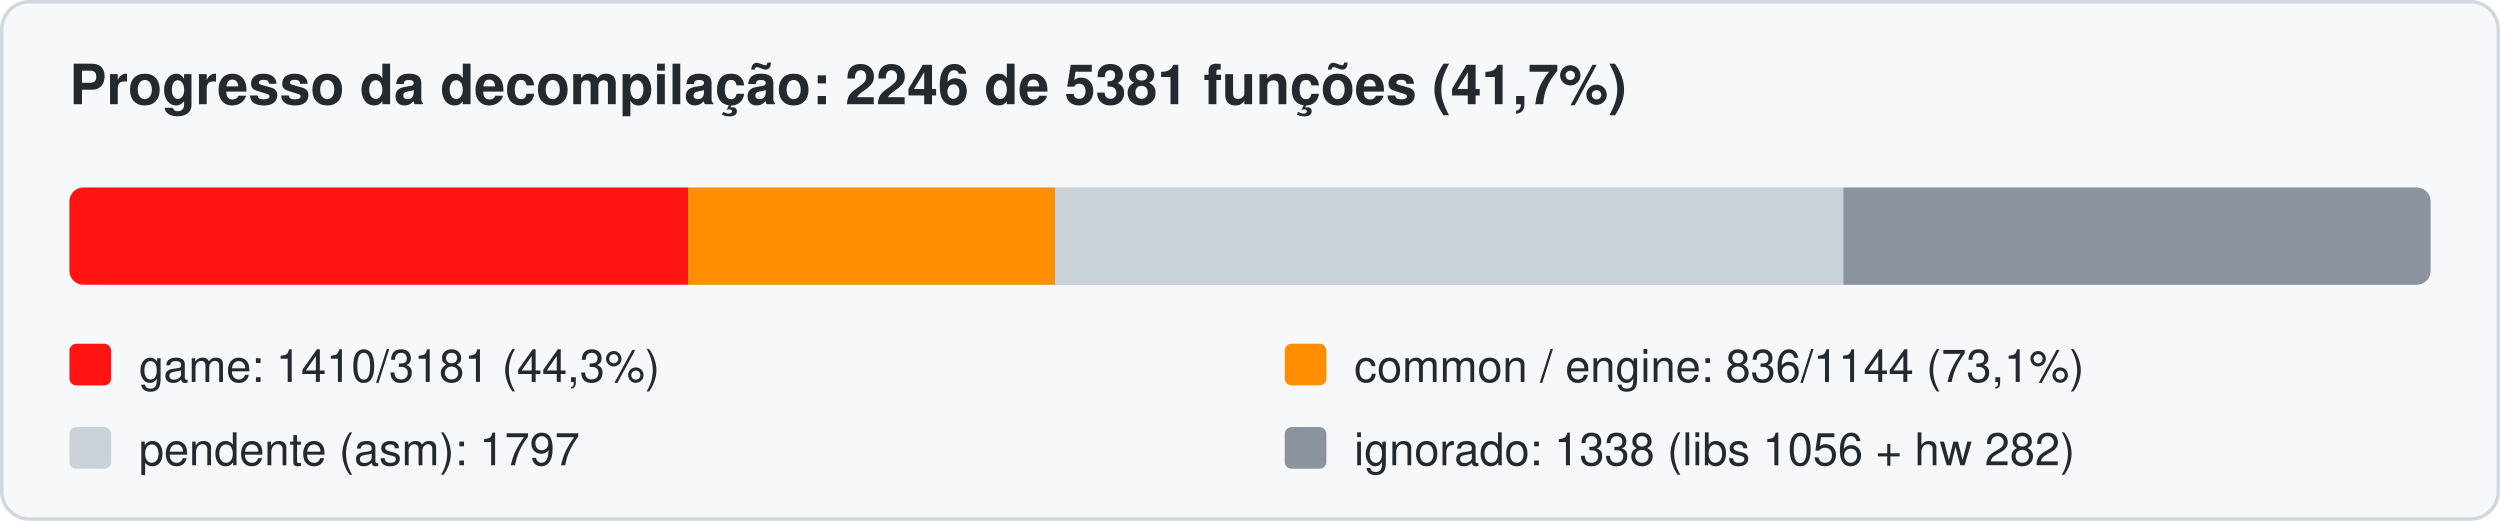
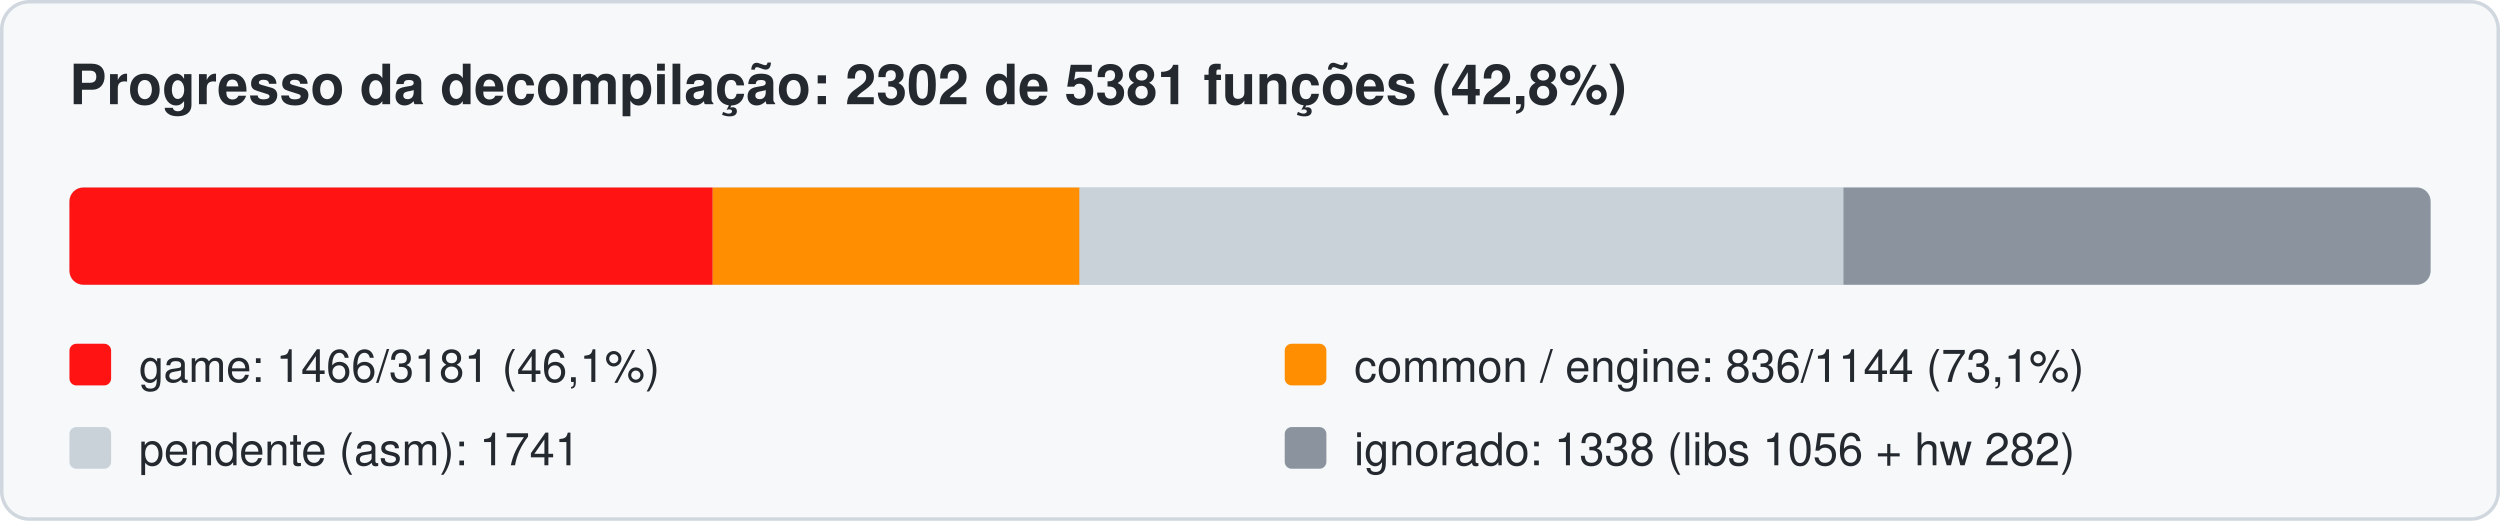
- <svg xmlns="http://www.w3.org/2000/svg" width="720" height="150" viewBox="0 0 720 150" role="img" aria-label="War of the Monsters: 2246 de 5381 funcoes decompiladas (41,7%), 1338 ignoradas">
+ <svg xmlns="http://www.w3.org/2000/svg" width="720" height="150" viewBox="0 0 720 150" role="img" aria-label="War of the Monsters: 2302 de 5381 funcoes decompiladas (42,8%), 1338 ignoradas">
  <rect x="0.5" y="0.5" width="719" height="149" rx="8" fill="#f6f8fa" stroke="#d0d7de" />
  <g font-family="-apple-system, 'Segoe UI', Helvetica, Arial, sans-serif">
-     <text x="20" y="30" font-size="16" font-weight="600" fill="#24292f">Progresso da decompilação: 2246 de 5381 funções (41,7%)</text>
+     <text x="20" y="30" font-size="16" font-weight="600" fill="#24292f">Progresso da decompilação: 2302 de 5381 funções (42,8%)</text>
    <rect x="20" y="54" width="680" height="28" rx="4" fill="#c9d1d9" />
    <clipPath id="r">
      <rect x="20" y="54" width="680" height="28" rx="4" />
    </clipPath>
    <g clip-path="url(#r)">
-       <rect x="20.00" y="54" width="178.18" height="28" fill="#ff1413" />
-       <rect x="198.18" y="54" width="105.65" height="28" fill="#ff8e00" />
-       <rect x="303.83" y="54" width="227.09" height="28" fill="#c9d1d9" />
+       <rect x="20.00" y="54" width="185.26" height="28" fill="#ff1413" />
+       <rect x="205.26" y="54" width="105.65" height="28" fill="#ff8e00" />
+       <rect x="310.91" y="54" width="220.01" height="28" fill="#c9d1d9" />
      <rect x="530.92" y="54" width="169.08" height="28" fill="#8b949e" />
    </g>
    <rect x="20" y="99" width="12" height="12" rx="2" fill="#ff1413" />
-     <text x="40" y="110" font-size="13" fill="#24292f">game: 1410/3181 (44,3%)</text>
+     <text x="40" y="110" font-size="13" fill="#24292f">game: 1466/3181 (46,1%)</text>
    <rect x="370" y="99" width="12" height="12" rx="2" fill="#ff8e00" />
    <text x="390" y="110" font-size="13" fill="#24292f">common / engine: 836/1144 (73,1%)</text>
    <rect x="20" y="123" width="12" height="12" rx="2" fill="#c9d1d9" />
-     <text x="40" y="134" font-size="13" fill="#24292f">pendente (asm): 1797</text>
+     <text x="40" y="134" font-size="13" fill="#24292f">pendente (asm): 1741</text>
    <rect x="370" y="123" width="12" height="12" rx="2" fill="#8b949e" />
    <text x="390" y="134" font-size="13" fill="#24292f">ignorado: 1338 (libs 1056 + hw 282)</text>
  </g>
</svg>
